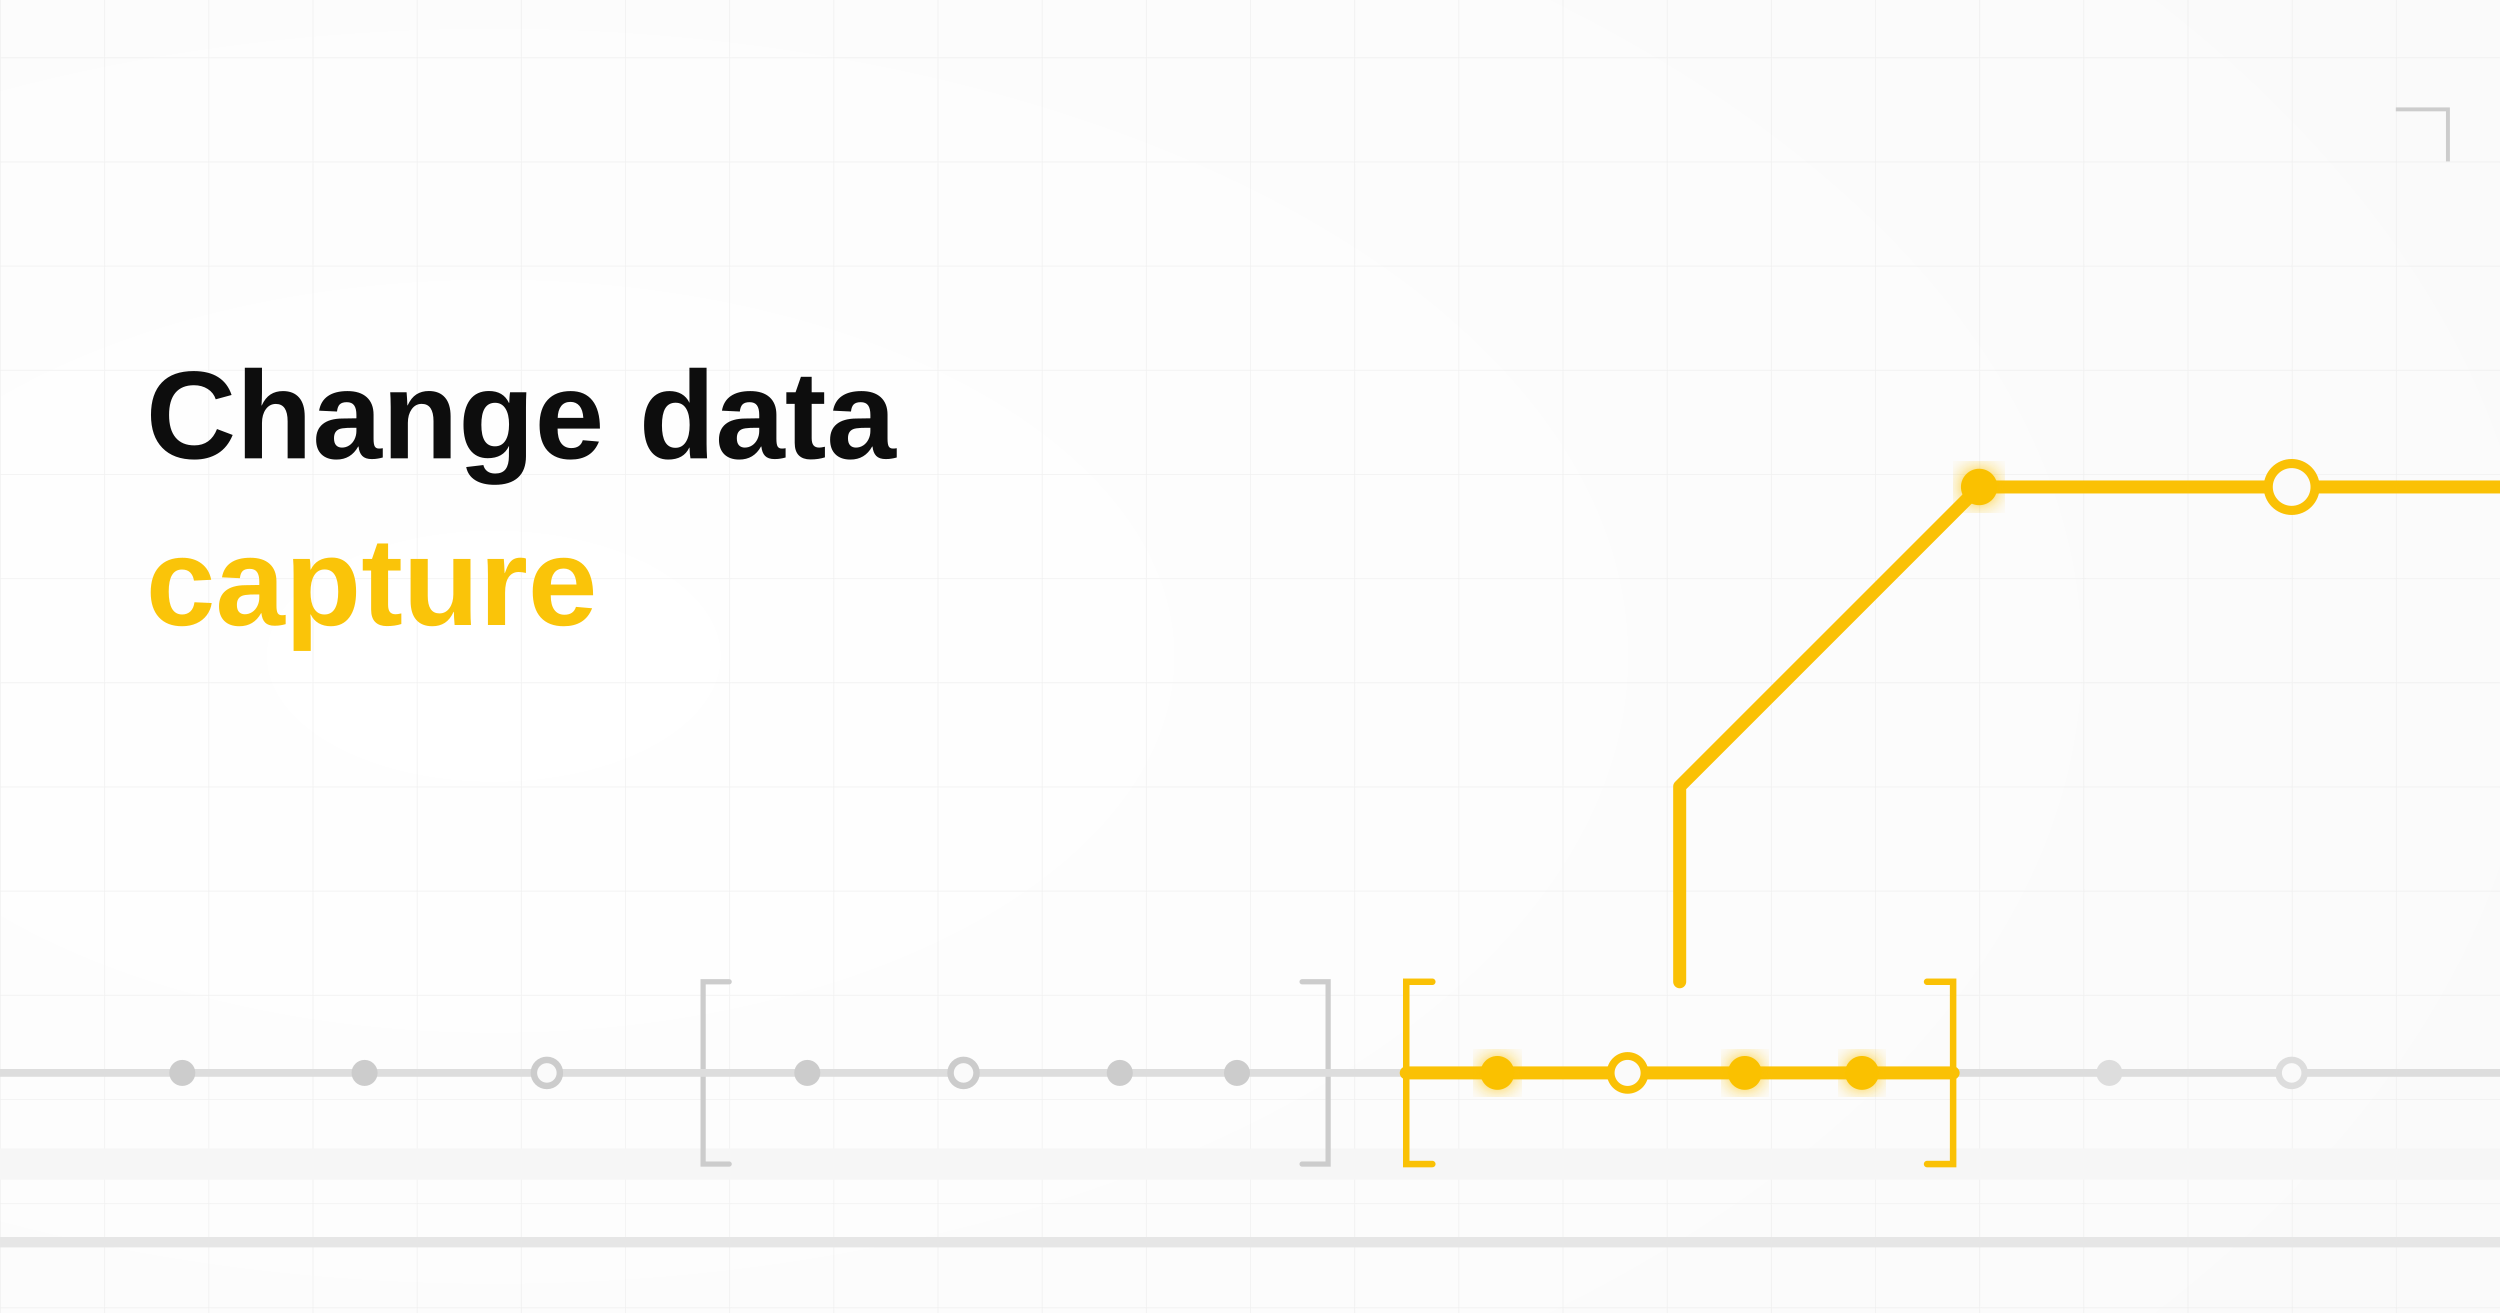
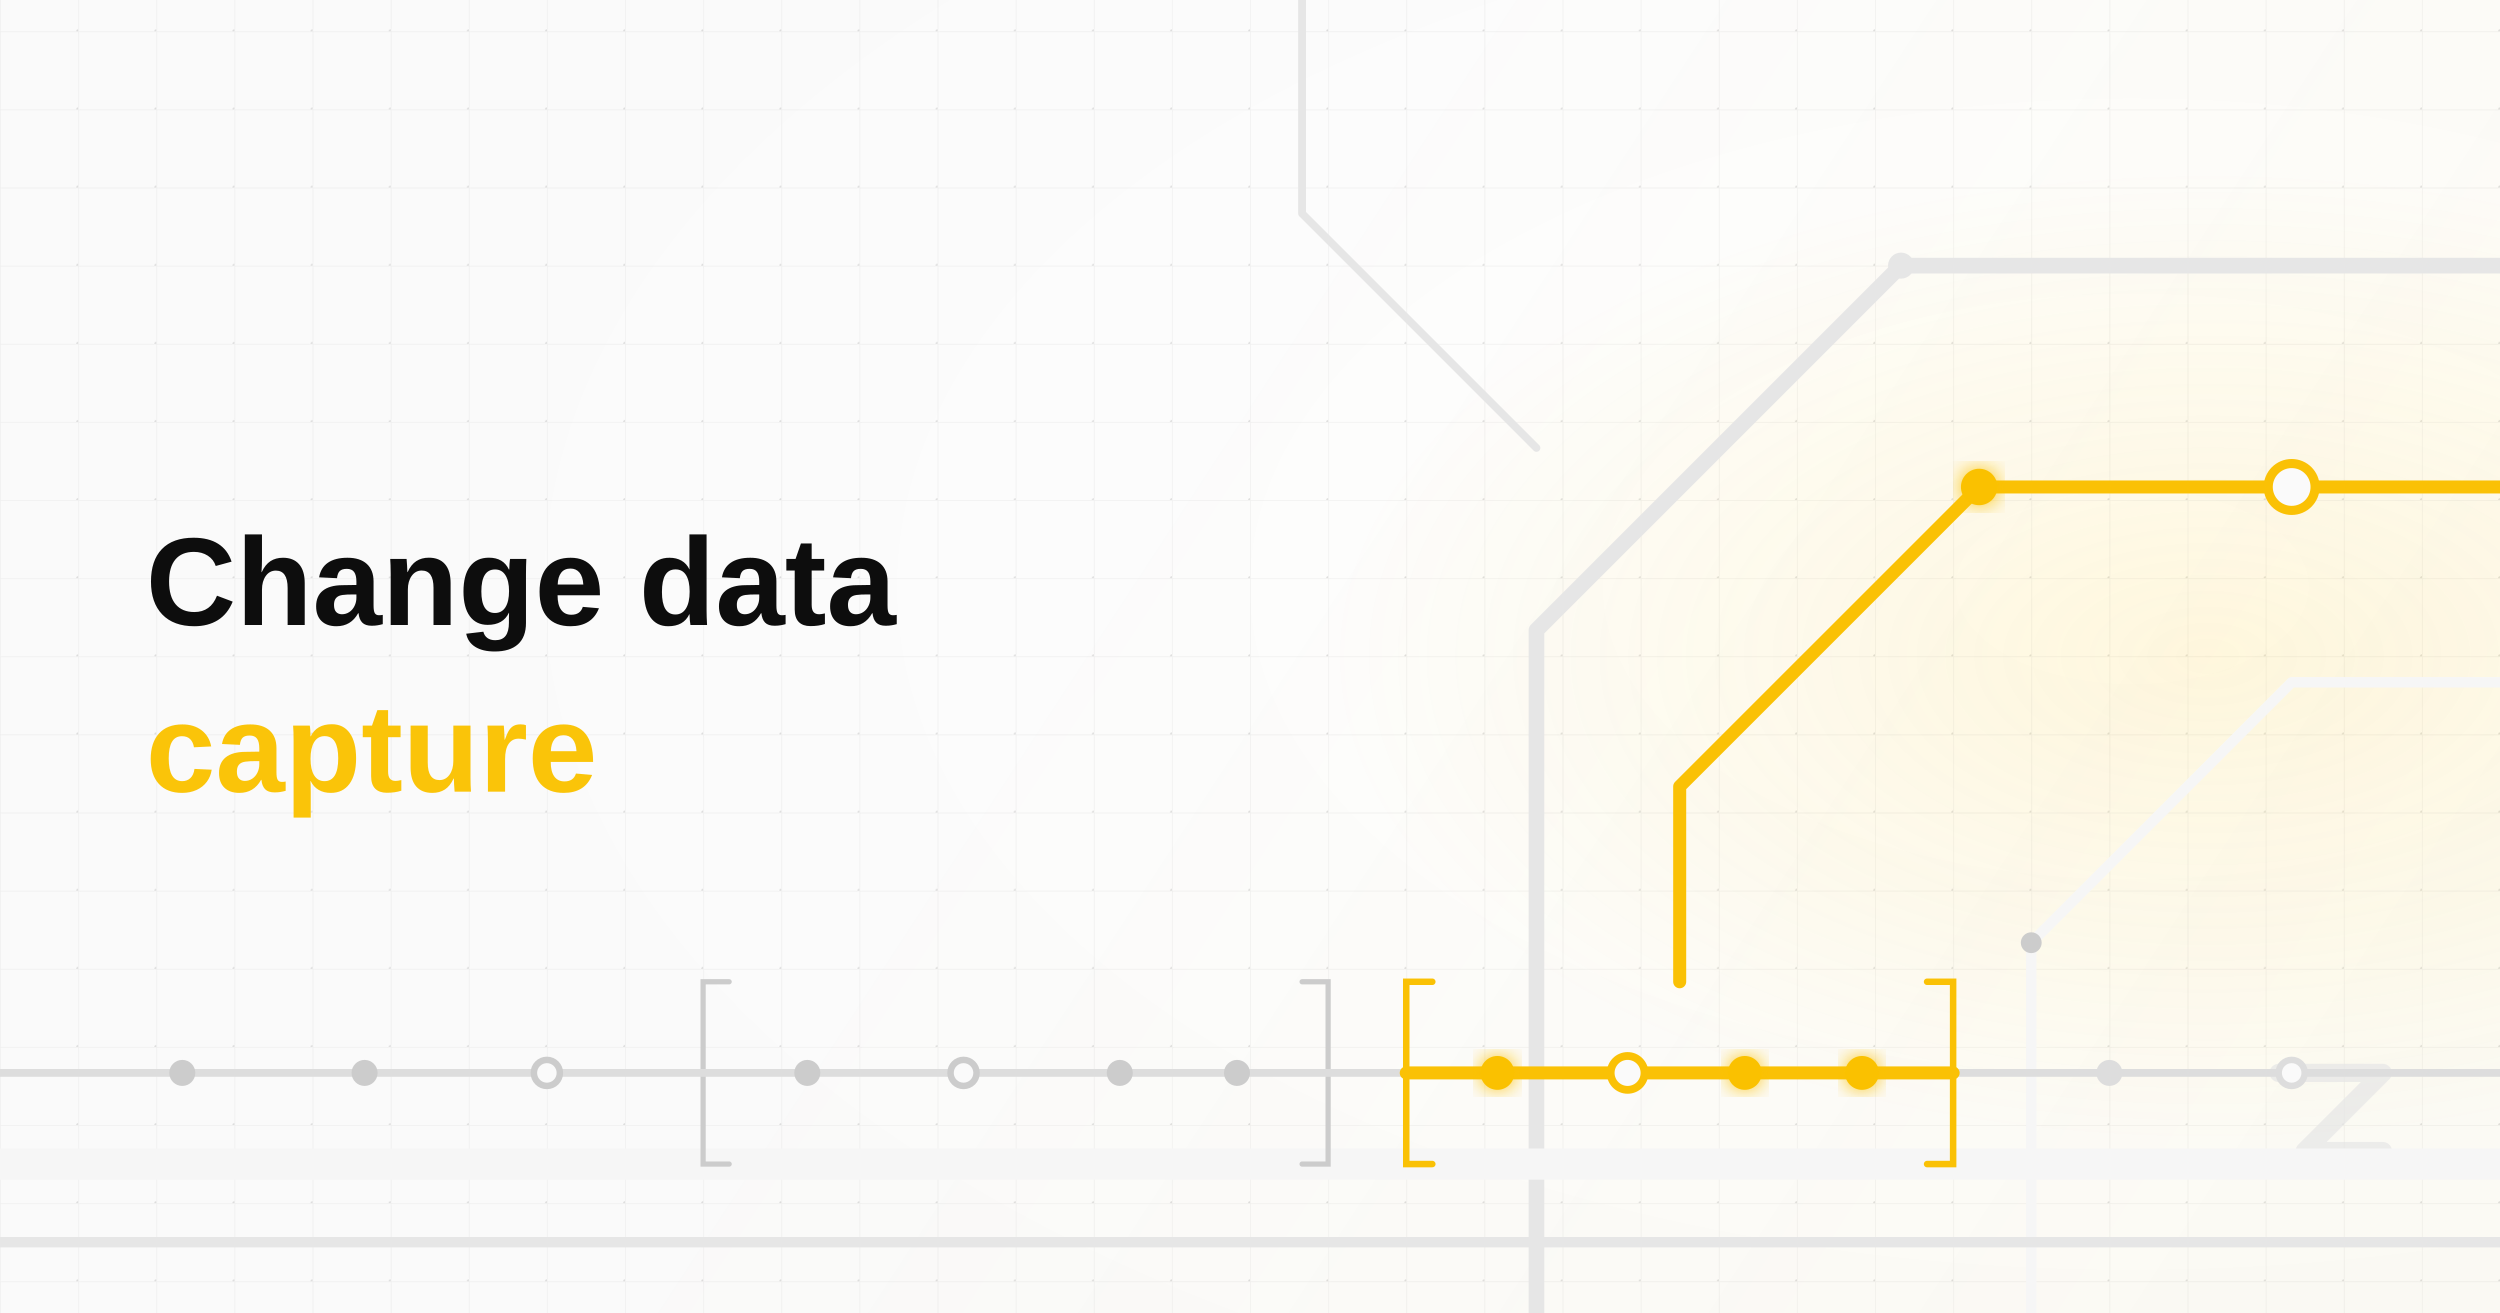
<svg xmlns="http://www.w3.org/2000/svg" width="1200" height="630" viewBox="0 0 1200 630">
  <defs>
-     <radialGradient id="bg-grad-light-cdc" cx="20%" cy="50%" r="90%">
+     <radialGradient id="bg-glow-light-cdc" cx="85%" cy="45%" r="70%">
      <stop offset="0%" stop-color="#FFFFFF" />
      <stop offset="100%" stop-color="#FAFAFA" />
    </radialGradient>
+     <radialGradient id="accent-glow-light-cdc" cx="88%" cy="50%" r="35%">
+       <stop offset="0%" stop-color="#FAC409" stop-opacity="0.12" />
+       <stop offset="100%" stop-color="#FAC409" stop-opacity="0" />
+     </radialGradient>
+     <linearGradient id="sweep-light-cdc" x1="97%" y1="67%" x2="3%" y2="33%">
+       <stop offset="0%" stop-color="#FAC409" stop-opacity="0.03" />
+       <stop offset="60%" stop-color="#FAC409" stop-opacity="0" />
+     </linearGradient>
    <filter id="yellow-glow-light-cdc" x="-20%" y="-20%" width="140%" height="140%">
      <feGaussianBlur stdDeviation="8" result="blur" />
      <feComposite in="SourceGraphic" in2="blur" operator="over" />
    </filter>
-     <pattern id="grid-lines-light-cdc" width="80" height="80" patternUnits="userSpaceOnUse">
-       <path d="M 80 0 L 0 0 0 80" fill="none" stroke="#E6E6E6" stroke-width="1" opacity="0.6" />
+     <pattern id="grid-light-cdc" width="60" height="60" patternUnits="userSpaceOnUse">
+       <path d="M 60 0 L 0 0 0 60" fill="none" stroke="#E6E6E6" stroke-width="1" stroke-opacity="0.6" />
+       <circle cx="60" cy="60" r="1.5" fill="#CCCCCC" opacity="0.6" />
    </pattern>
  </defs>
  <svg x="0" y="-22.5" width="1200" height="675" viewBox="0 0 1920 1080">
-     <rect width="1920" height="1080" fill="url(#bg-grad-light-cdc)" />
-     <rect width="1920" height="1080" fill="url(#grid-lines-light-cdc)" />
+     <rect width="1920" height="1080" fill="url(#bg-glow-light-cdc)" />
+     <rect width="1920" height="1080" fill="url(#grid-light-cdc)" />
+     <rect width="1920" height="1080" fill="url(#accent-glow-light-cdc)" />
+     <rect width="1920" height="1080" fill="url(#sweep-light-cdc)" />
+     <g fill="none" stroke-linecap="round" stroke-linejoin="round">
+       <path d="M 1180 1080 L 1180 520 L 1460 240 L 1920 240" stroke="#E6E6E6" stroke-width="12" />
+       <path d="M 1560 1080 L 1560 760 L 1760 560 L 1920 560" stroke="#F6F6F6" stroke-width="8" />
+       <path d="M 1000 0 L 1000 200 L 1180 380" stroke="#E6E6E6" stroke-width="6" />
+     </g>
+     <circle cx="1460" cy="240" r="10" fill="#E6E6E6" />
+     <circle cx="1560" cy="760" r="8" fill="#CCCCCC" />
+     <path d="M 1750 860 L 1830 860 L 1770 920 L 1830 920" fill="none" stroke="#E6E6E6" stroke-width="14" stroke-linecap="round" stroke-linejoin="round" opacity="0.7" />
    <g fill="none" stroke-linecap="round" stroke-linejoin="round">
      <path d="M -100 930 L 2020 930" stroke="#F6F6F6" stroke-width="24" />
      <path d="M -100 990 L 2020 990" stroke="#E6E6E6" stroke-width="8" />
    </g>
    <g fill="none" stroke="#CCCCCC" stroke-width="4" stroke-linecap="round">
      <path d="M 560 790 L 540 790 L 540 930 L 560 930" />
      <path d="M 1000 790 L 1020 790 L 1020 930 L 1000 930" />
    </g>
    <g fill="none" stroke="hsl(46, 96%, 50%)" stroke-width="5" stroke-linecap="round">
      <path d="M 1100 790 L 1080 790 L 1080 930 L 1100 930" />
      <path d="M 1480 790 L 1500 790 L 1500 930 L 1480 930" />
    </g>
    <path d="M -100 860 L 2020 860" fill="none" stroke="#DDDDDD" stroke-width="6" stroke-linecap="round" />
    <path d="M 1080 860 L 1500 860" fill="none" stroke="hsl(46, 96%, 50%)" stroke-width="10" stroke-linecap="round" />
    <g>
      <circle cx="140" cy="860" r="10" fill="#CCCCCC" />
      <circle cx="280" cy="860" r="10" fill="#CCCCCC" />
      <circle cx="420" cy="860" r="10" fill="#FAFAFA" stroke="#CCCCCC" stroke-width="5" />
      <circle cx="620" cy="860" r="10" fill="#CCCCCC" />
      <circle cx="740" cy="860" r="10" fill="#FAFAFA" stroke="#CCCCCC" stroke-width="5" />
      <circle cx="860" cy="860" r="10" fill="#CCCCCC" />
      <circle cx="950" cy="860" r="10" fill="#CCCCCC" />
      <circle cx="1150" cy="860" r="13" fill="hsl(46, 96%, 50%)" filter="url(#yellow-glow-light-cdc)" />
      <circle cx="1250" cy="860" r="13" fill="#FAFAFA" stroke="hsl(46, 96%, 50%)" stroke-width="6" />
      <circle cx="1340" cy="860" r="13" fill="hsl(46, 96%, 50%)" filter="url(#yellow-glow-light-cdc)" />
      <circle cx="1430" cy="860" r="13" fill="hsl(46, 96%, 50%)" filter="url(#yellow-glow-light-cdc)" />
      <circle cx="1620" cy="860" r="10" fill="#DDDDDD" />
      <circle cx="1760" cy="860" r="10" fill="#FAFAFA" stroke="#DDDDDD" stroke-width="5" />
    </g>
    <path d="M 1290 790 L 1290 640 L 1520 410 L 2020 410" fill="none" stroke="hsl(46, 96%, 50%)" stroke-width="10" stroke-linecap="round" stroke-linejoin="round" />
    <circle cx="1520" cy="410" r="14" fill="hsl(46, 96%, 50%)" filter="url(#yellow-glow-light-cdc)" />
    <circle cx="1760" cy="410" r="18" fill="#FAFAFA" stroke="hsl(46, 96%, 50%)" stroke-width="7" />
-     <path d="M 1840 120 L 1880 120 L 1880 160" fill="none" stroke="#CCCCCC" stroke-width="3" />
  </svg>
-   <text x="70" y="220" font-family="Arial, sans-serif" font-size="60" font-weight="800" fill="#0D0D0D">Change data</text>
-   <text x="70" y="300" font-family="Arial, sans-serif" font-size="60" font-weight="800" fill="#FAC409">capture</text>
+   <text x="70" y="300" font-family="Arial, sans-serif" font-size="60" font-weight="800" fill="#0D0D0D">Change data</text>
+   <text x="70" y="380" font-family="Arial, sans-serif" font-size="60" font-weight="800" fill="#FAC409">capture</text>
</svg>
